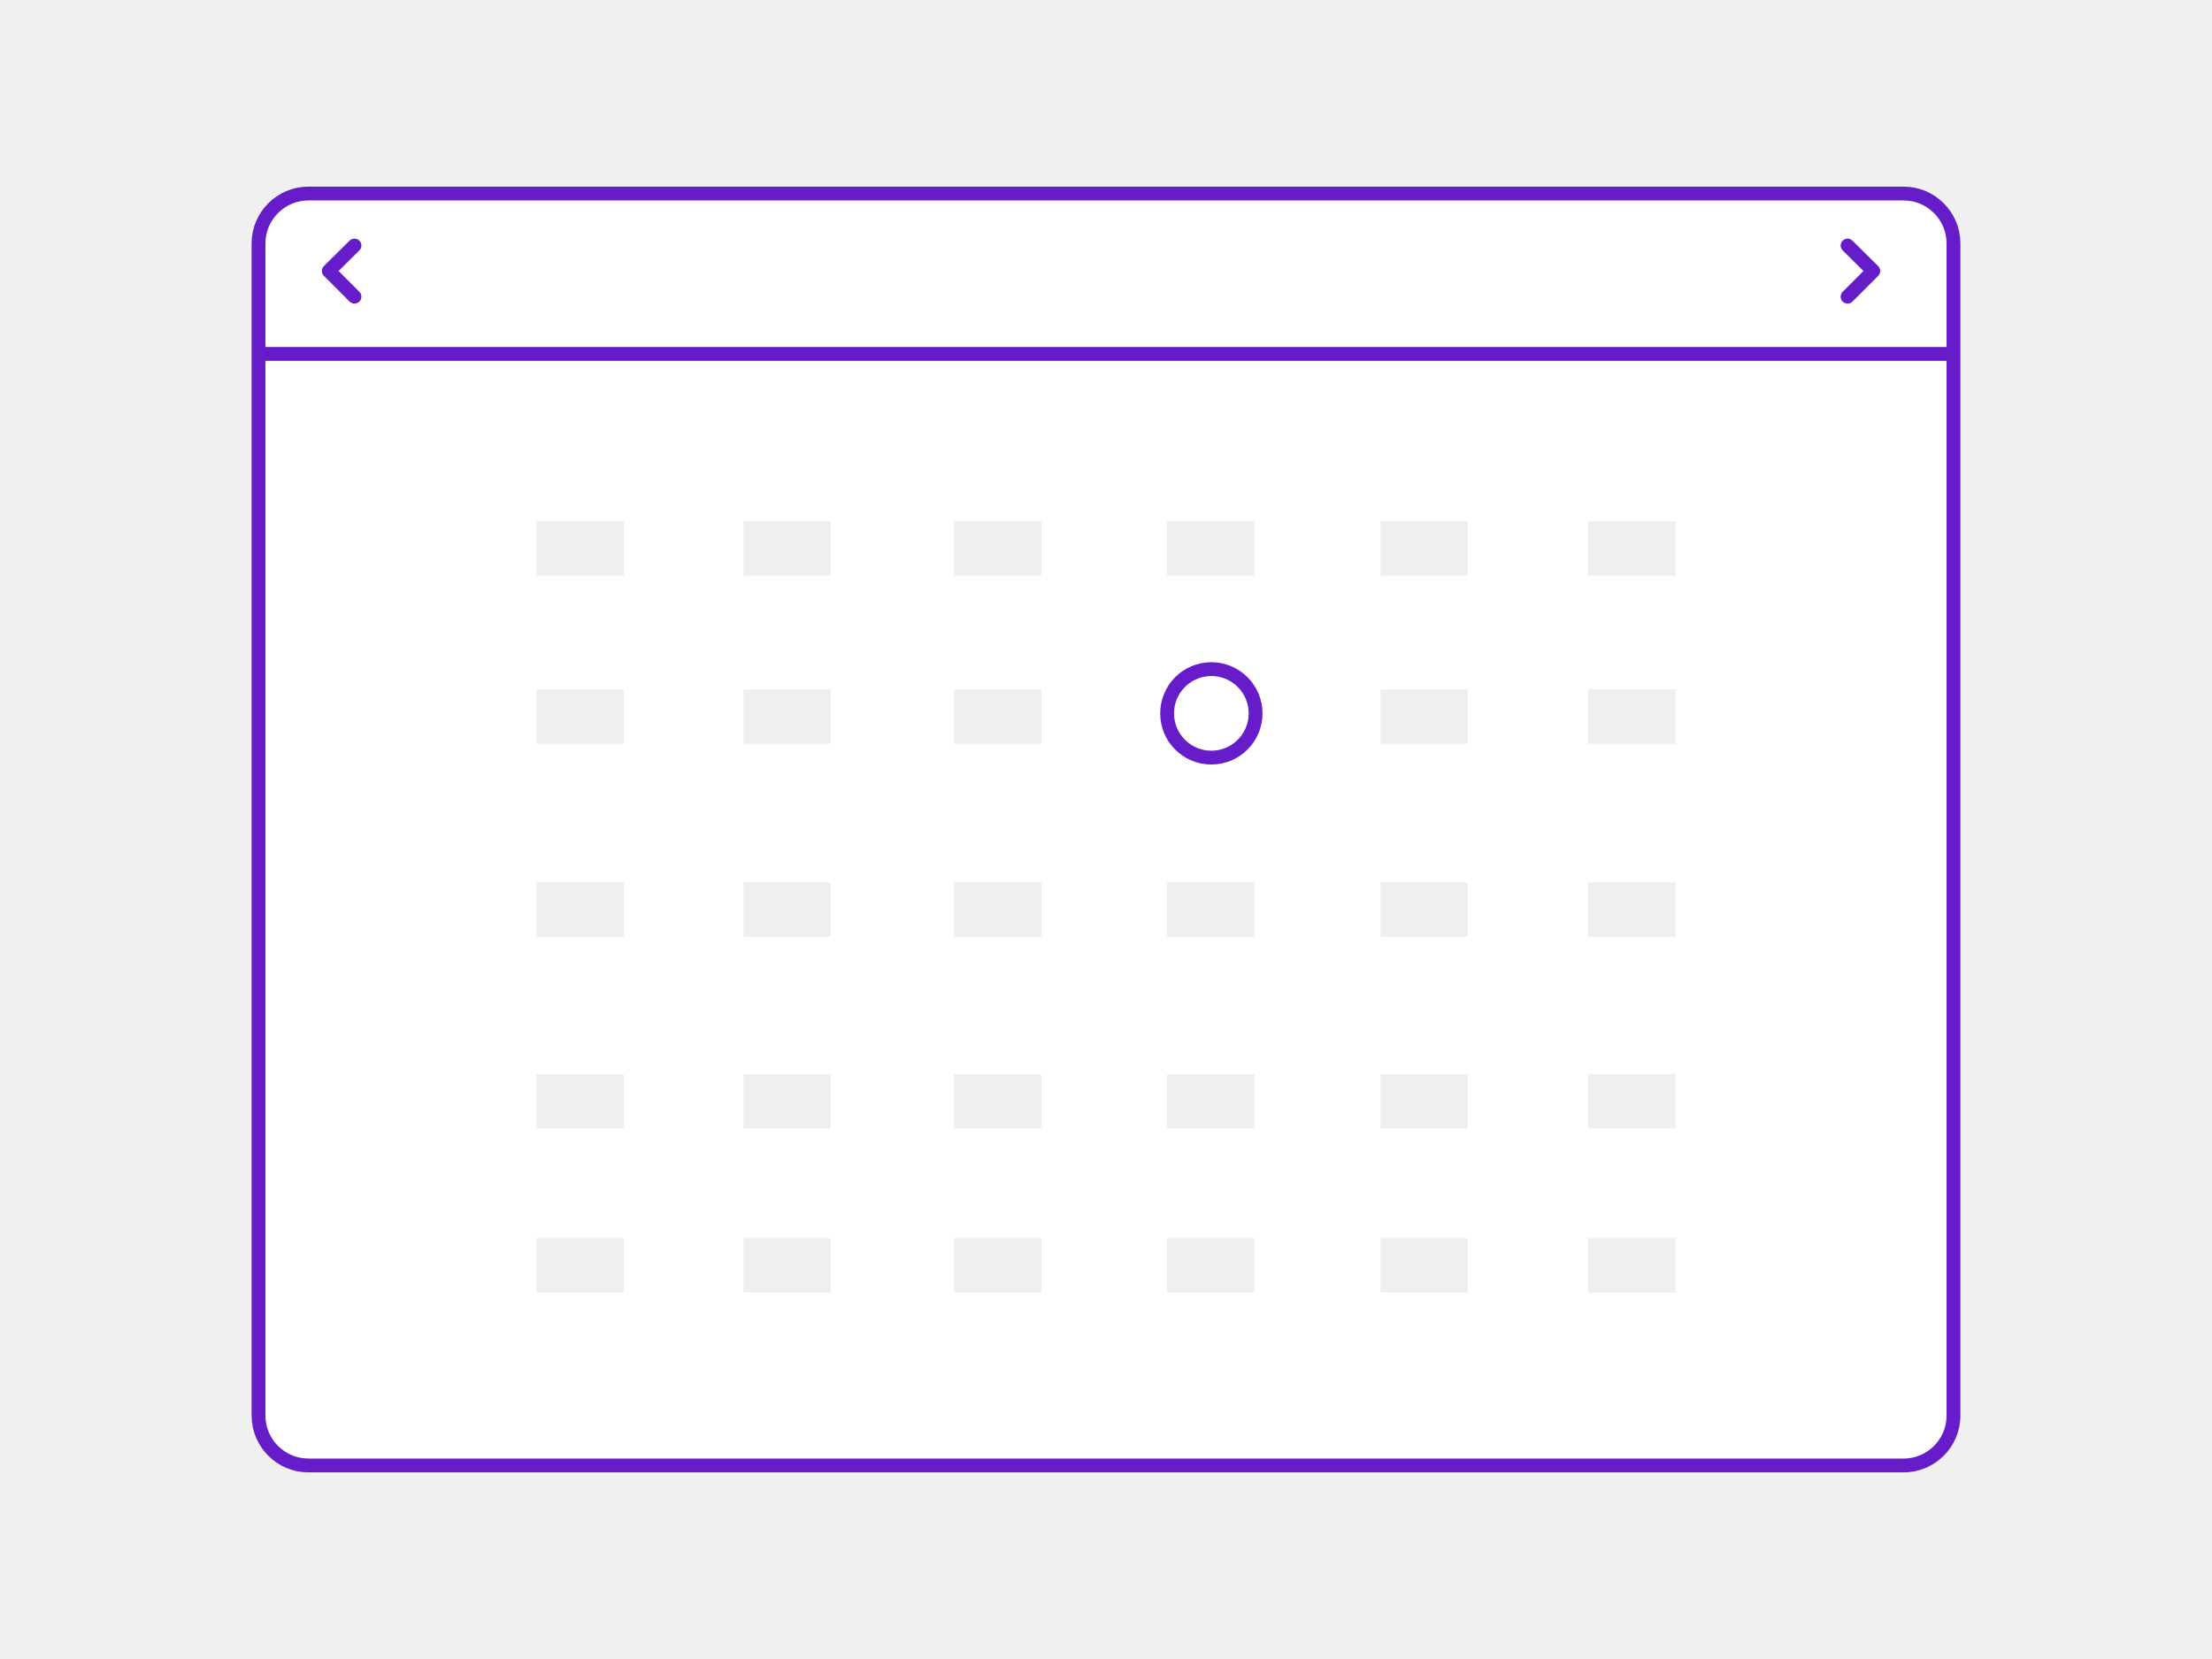
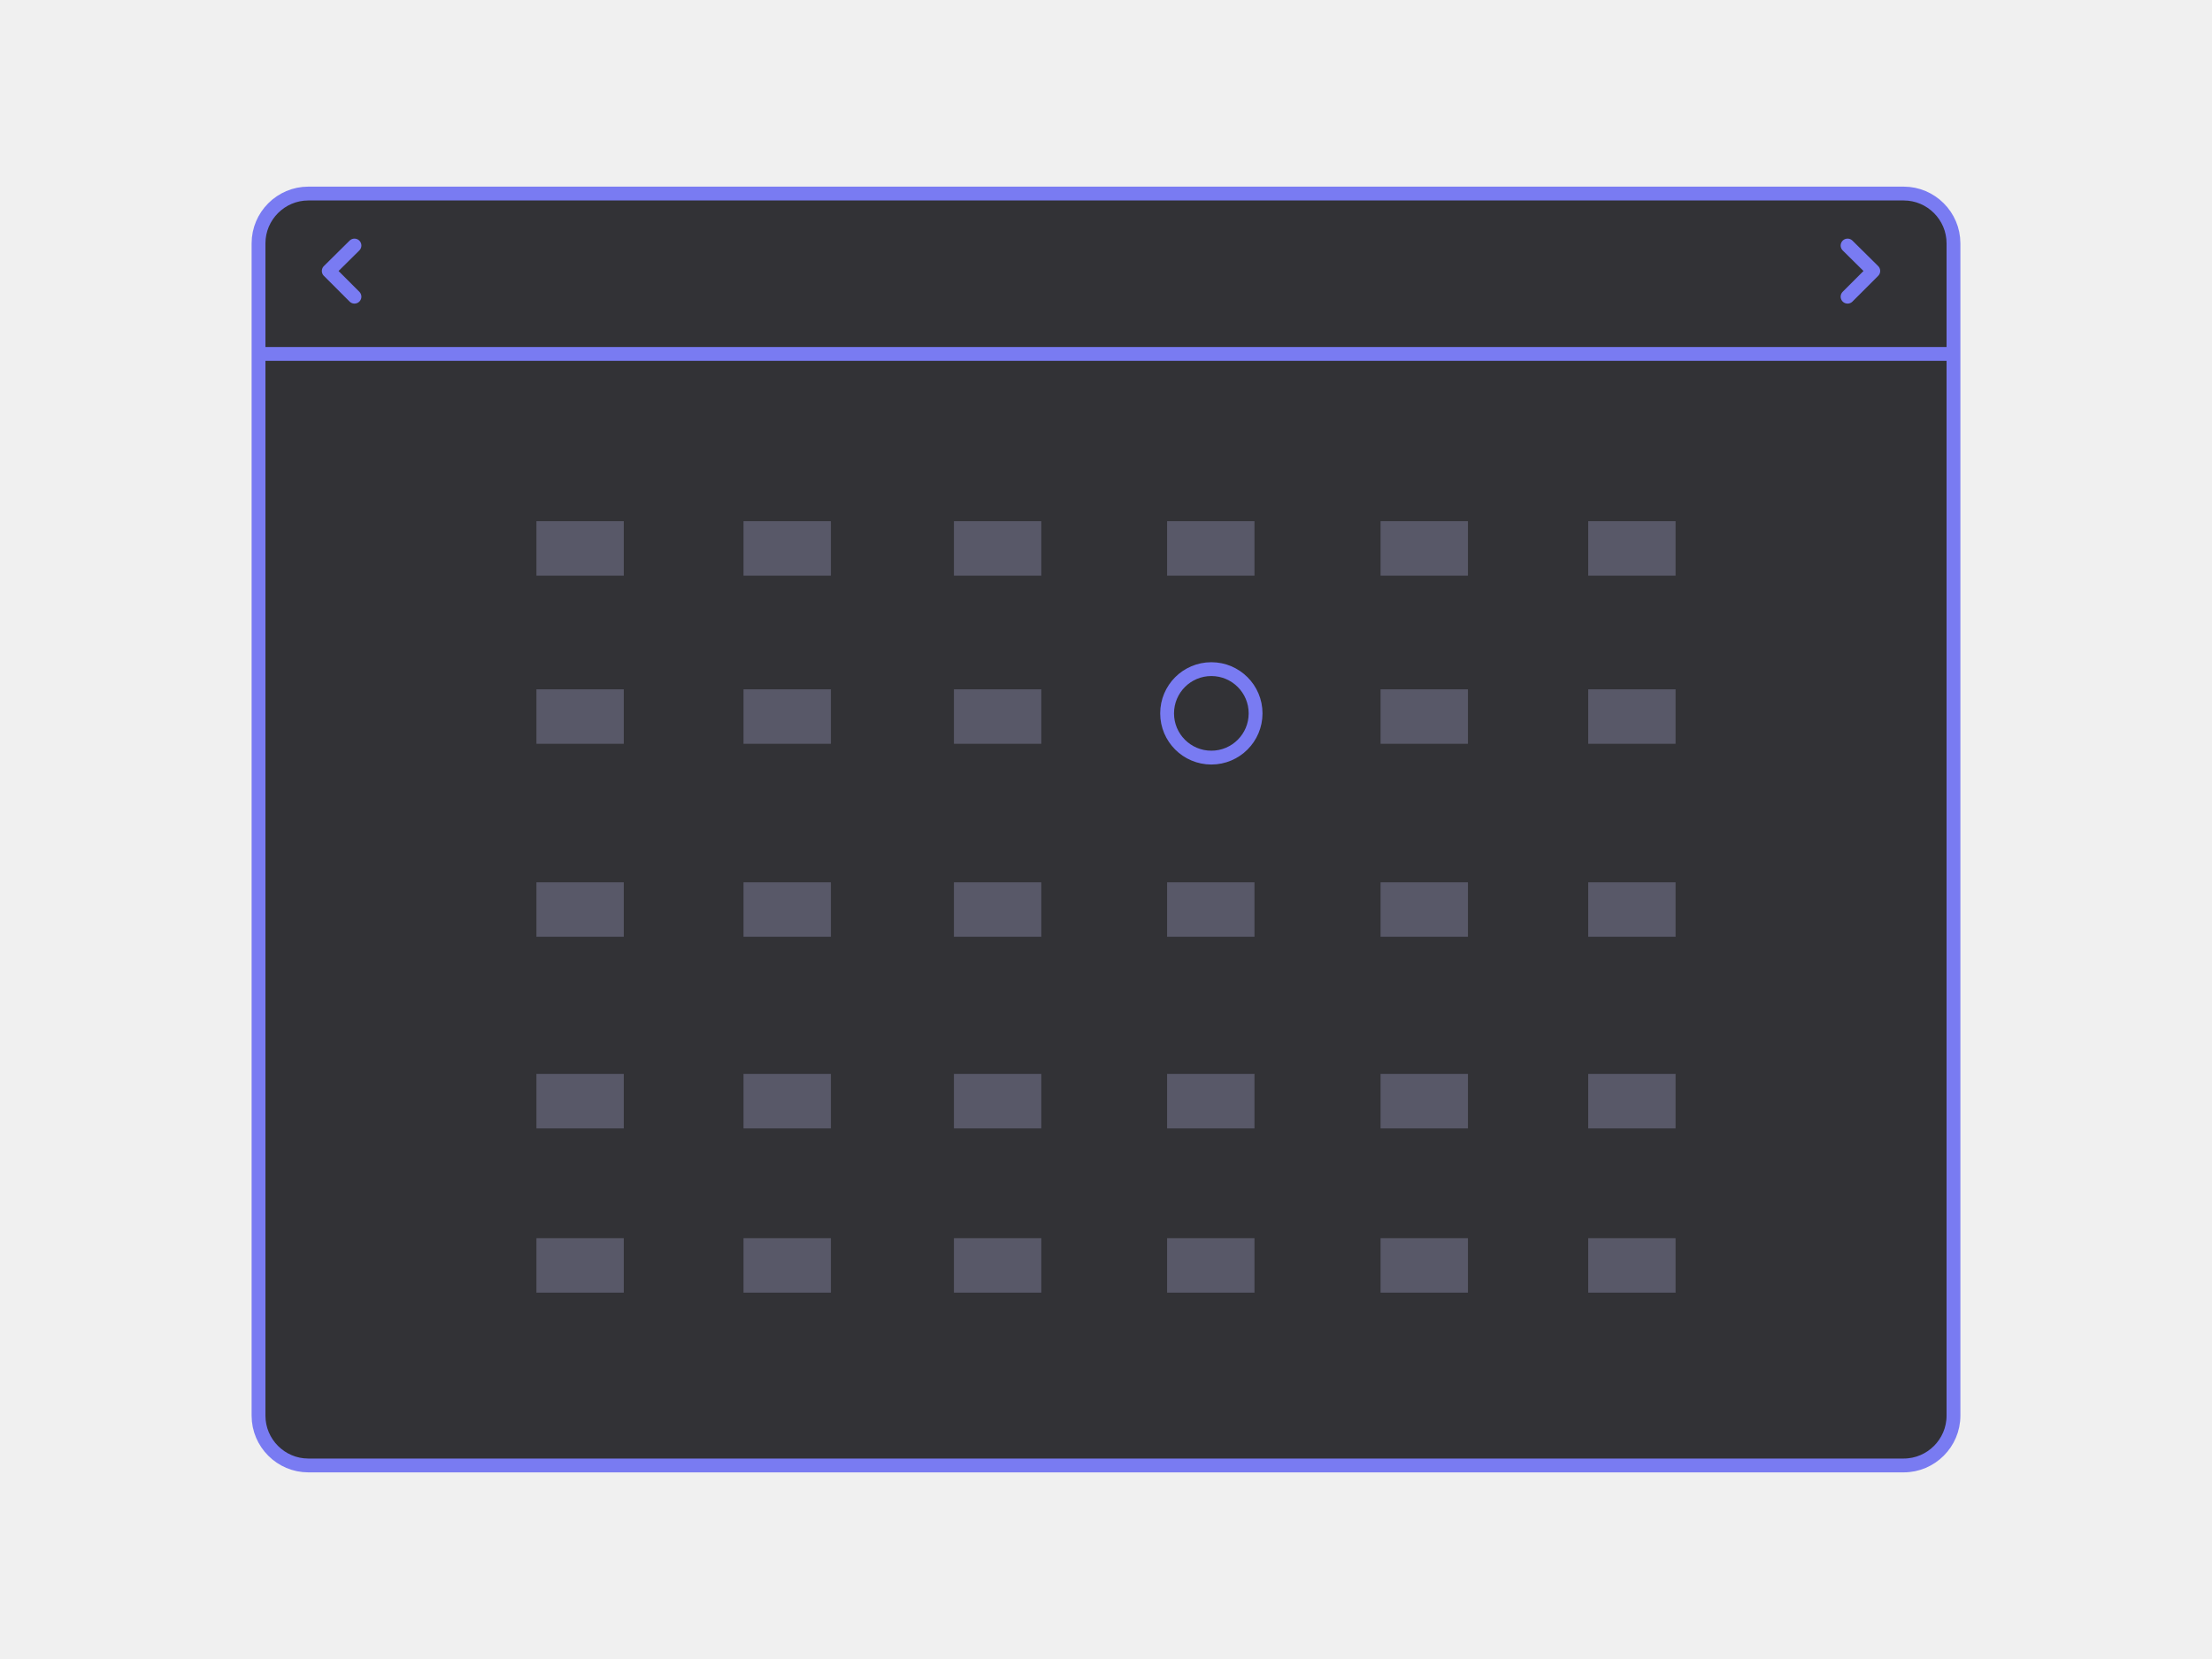
<svg xmlns="http://www.w3.org/2000/svg" version="1.1" id="Calque_1" x="0px" y="0px" viewBox="0 0 800 600" style="enable-background:new 0 0 800 600;" xml:space="preserve">
  <style type="text/css">
- 	.st0{fill:#FFFFFF;stroke:#671CC9;stroke-width:5;stroke-miterlimit:10;}
- 	.st1{fill:none;stroke:#671CC9;stroke-width:5;stroke-miterlimit:10;}
- 	.st2{fill:#EFEFEF;}
- 	.st3{fill:#FFFFFF;stroke:#671CC9;stroke-width:5;stroke-linecap:round;stroke-linejoin:round;stroke-miterlimit:10;}
+ 	.st0{fill:#323236;stroke:#797BF2;stroke-width:5;stroke-miterlimit:10;}
+ 	.st1{fill:none;stroke:#797BF2;stroke-width:5;stroke-miterlimit:10;}
+ 	.st2{fill:#585868;}
+ 	.st3{fill:none;stroke:#797BF2;stroke-width:5;stroke-linecap:round;stroke-linejoin:round;stroke-miterlimit:10;}
</style>
  <path class="st0" d="M688.5,530h-577c-9.9,0-18-8.1-18-18V88c0-9.9,8.1-18,18-18h577c9.9,0,18,8.1,18,18v424  C706.5,521.9,698.4,530,688.5,530z" />
  <line class="st1" x1="93.5" y1="128" x2="706.5" y2="128" />
  <g>
    <rect x="345" y="249.3" class="st2" width="31.6" height="19.7" />
    <rect x="268.9" y="249.3" class="st2" width="31.6" height="19.7" />
-     <rect x="422.1" y="249.3" class="st2" width="31.6" height="19.7" />
    <rect x="499.3" y="249.3" class="st2" width="31.6" height="19.7" />
    <rect x="345" y="319.1" class="st2" width="31.6" height="19.7" />
    <rect x="268.9" y="319.1" class="st2" width="31.6" height="19.7" />
    <rect x="422.1" y="319.1" class="st2" width="31.6" height="19.7" />
    <rect x="499.3" y="319.1" class="st2" width="31.6" height="19.7" />
    <rect x="345" y="388.4" class="st2" width="31.6" height="19.7" />
    <rect x="268.9" y="388.4" class="st2" width="31.6" height="19.7" />
    <rect x="422.1" y="388.4" class="st2" width="31.6" height="19.7" />
    <rect x="499.3" y="388.4" class="st2" width="31.6" height="19.7" />
    <rect x="574.4" y="249.3" class="st2" width="31.6" height="19.7" />
    <rect x="574.4" y="319.1" class="st2" width="31.6" height="19.7" />
    <rect x="574.4" y="388.4" class="st2" width="31.6" height="19.7" />
    <rect x="194" y="249.3" class="st2" width="31.6" height="19.7" />
    <rect x="345" y="188.5" class="st2" width="31.6" height="19.7" />
    <rect x="268.9" y="188.5" class="st2" width="31.6" height="19.7" />
    <rect x="422.1" y="188.5" class="st2" width="31.6" height="19.7" />
    <rect x="499.3" y="188.5" class="st2" width="31.6" height="19.7" />
    <rect x="574.4" y="188.5" class="st2" width="31.6" height="19.7" />
    <rect x="194" y="188.5" class="st2" width="31.6" height="19.7" />
    <rect x="345" y="447.8" class="st2" width="31.6" height="19.7" />
    <rect x="268.9" y="447.8" class="st2" width="31.6" height="19.7" />
    <rect x="422.1" y="447.8" class="st2" width="31.6" height="19.7" />
    <rect x="499.3" y="447.8" class="st2" width="31.6" height="19.7" />
    <rect x="574.4" y="447.8" class="st2" width="31.6" height="19.7" />
    <rect x="194" y="447.8" class="st2" width="31.6" height="19.7" />
    <rect x="194" y="319.1" class="st2" width="31.6" height="19.7" />
    <rect x="194" y="388.4" class="st2" width="31.6" height="19.7" />
  </g>
  <polyline class="st3" points="128.2,107.3 118.9,98 128.2,88.8 " />
  <polyline class="st3" points="668.2,88.8 677.5,98 668.2,107.3 " />
-   <circle class="st0" cx="438.1" cy="258" r="16" />
+   <circle class="st1" cx="438.1" cy="258" r="16" />
</svg>
